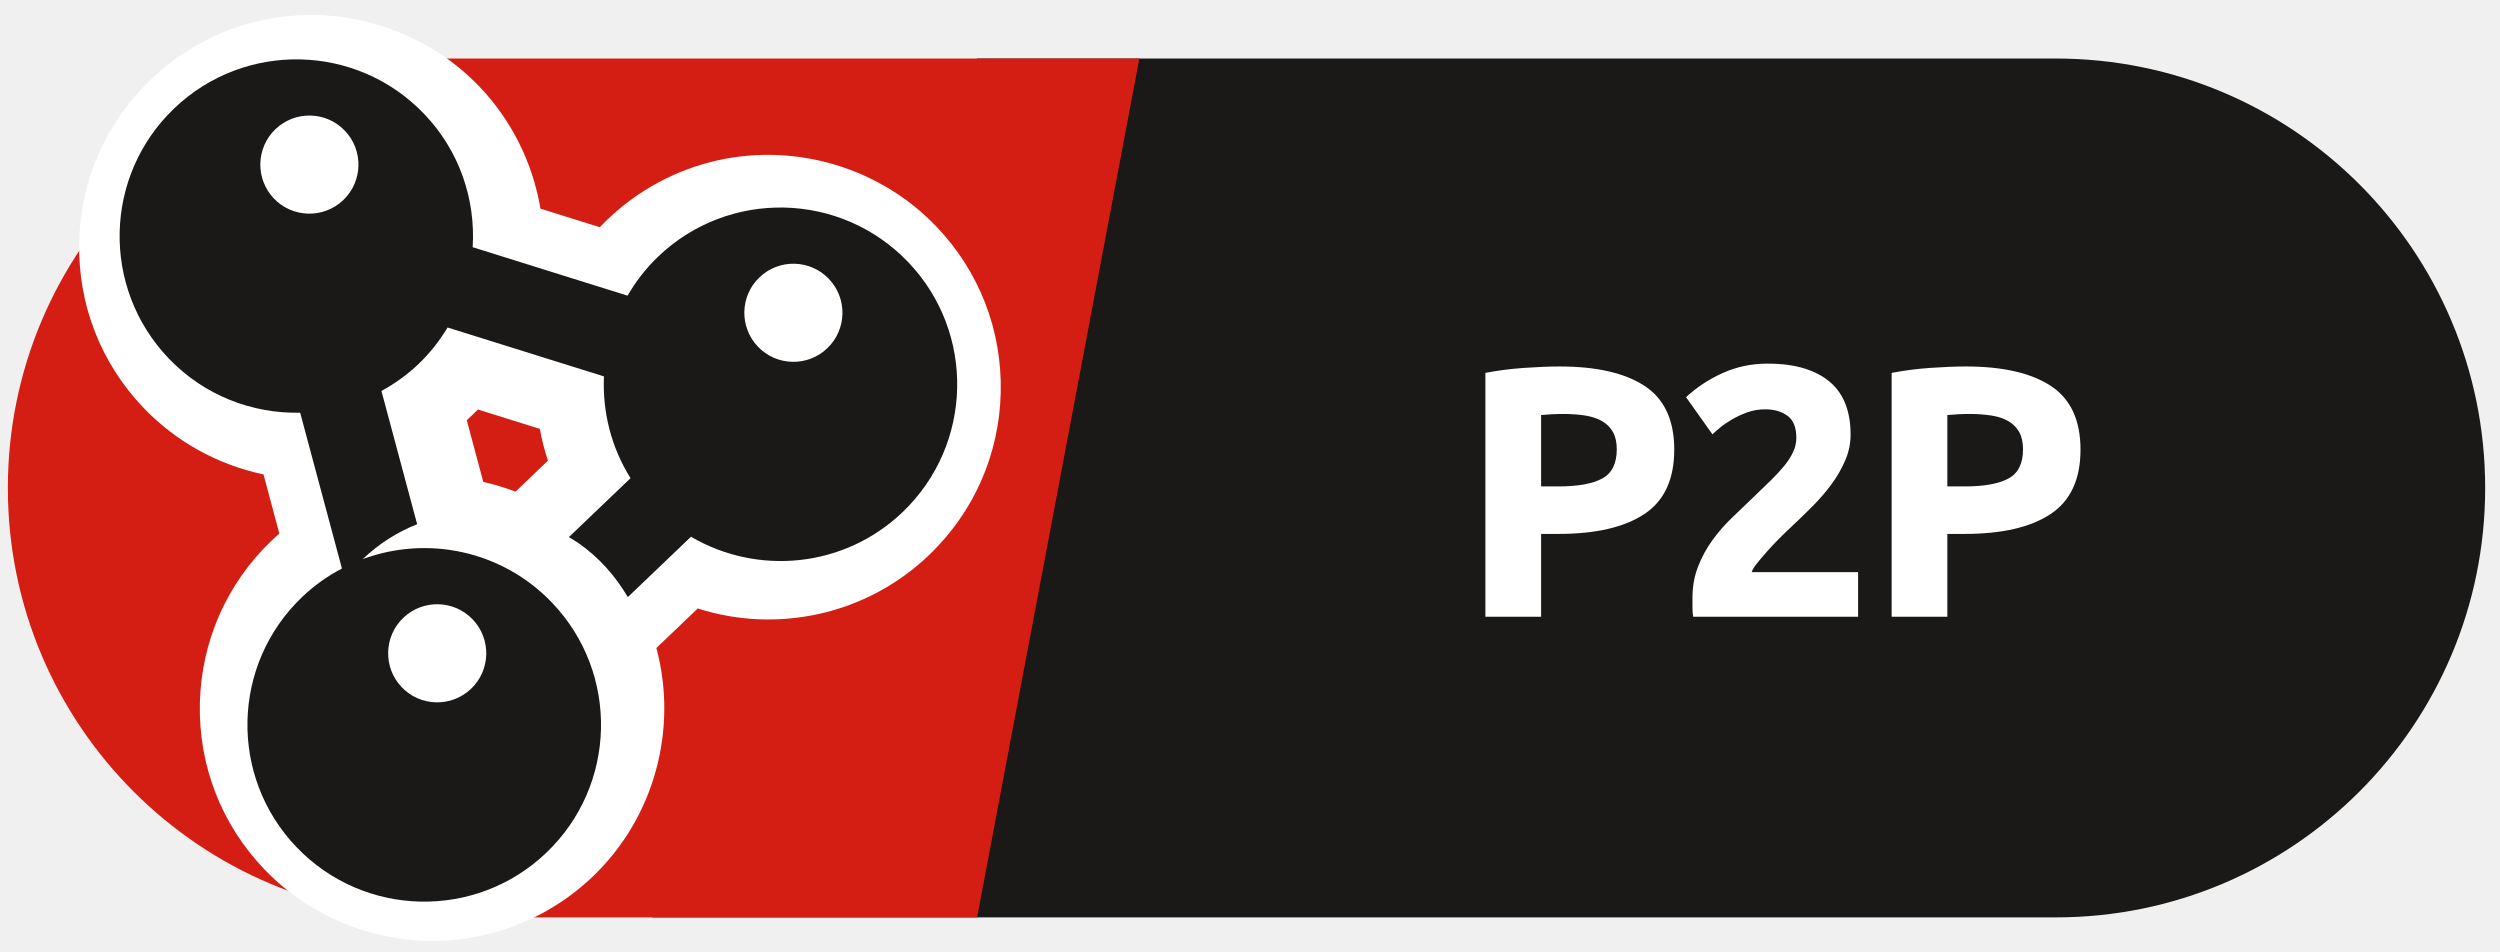
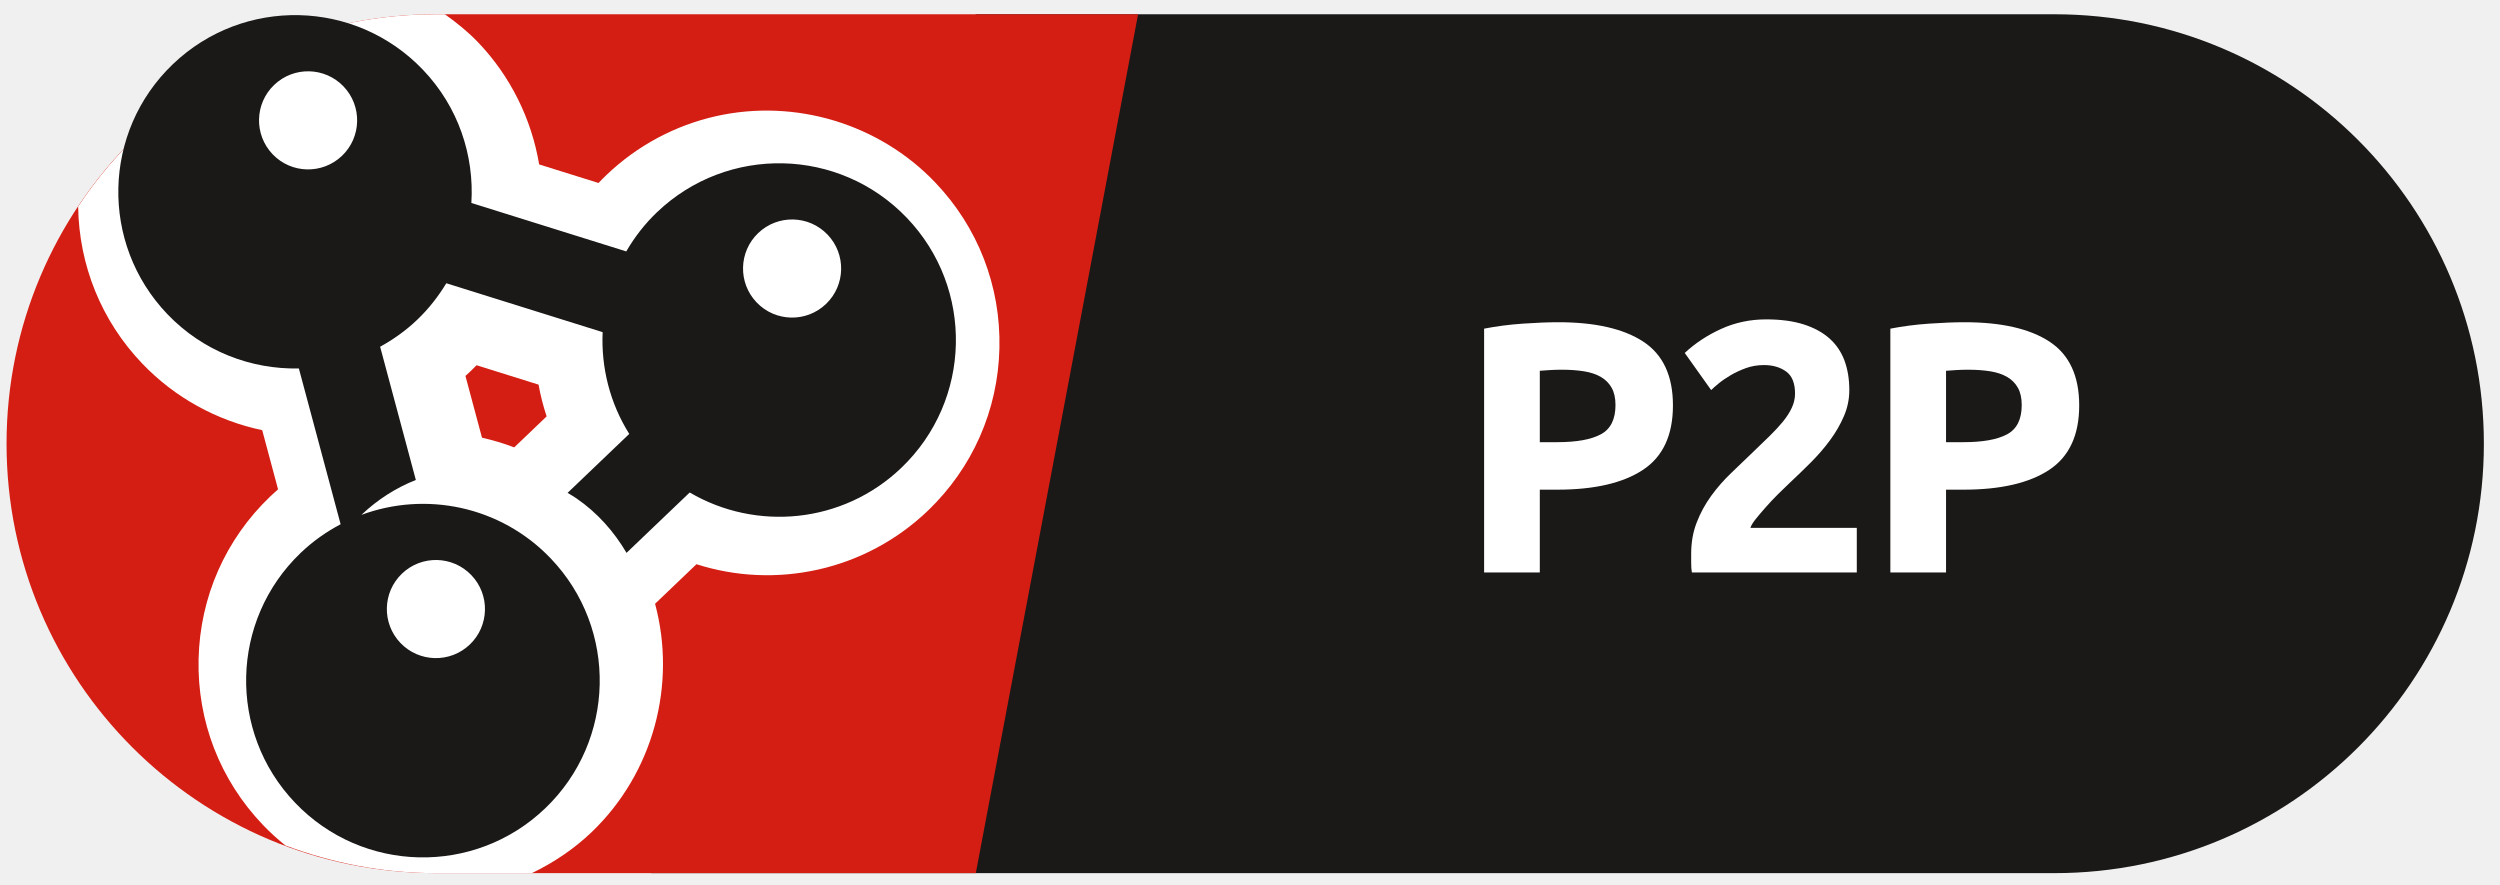
- <svg xmlns="http://www.w3.org/2000/svg" width="113px" height="43px" viewBox="0 0 113 43" version="1.1">
+ <svg xmlns="http://www.w3.org/2000/svg" width="113px" height="40px" viewBox="0 0 113 40" version="1.1">
  <defs />
  <g id="Page-1" stroke="none" stroke-width="1" fill="none" fill-rule="evenodd">
    <g id="Group">
-       <path d="M92.92,41.466 L29.496,41.466 L44.165,2.645 L92.92,2.645 C103.64,2.645 112.33,11.336 112.33,22.056 C112.33,32.776 103.64,41.466 92.92,41.466" id="Fill-38" fill="#1A1918" />
-       <path d="M44.165,41.466 L19.765,41.466 C9.045,41.466 0.355,32.776 0.355,22.056 C0.355,11.336 9.045,2.645 19.765,2.645 L51.499,2.645 L44.165,41.466" id="Fill-39" fill="#D51E13" />
-       <path d="M70.497,16.565 C72.164,16.565 73.444,16.858 74.337,17.444 C75.23,18.031 75.676,18.991 75.676,20.324 C75.676,21.669 75.225,22.64 74.321,23.237 C73.417,23.834 72.126,24.133 70.448,24.133 L69.658,24.133 L69.658,27.876 L67.14,27.876 L67.14,16.855 C67.689,16.748 68.27,16.672 68.883,16.629 C69.496,16.586 70.034,16.565 70.497,16.565 L70.497,16.565 Z M70.658,18.711 C70.475,18.711 70.295,18.716 70.118,18.727 C69.94,18.738 69.787,18.749 69.658,18.759 L69.658,21.986 L70.448,21.986 C71.32,21.986 71.976,21.868 72.417,21.631 C72.858,21.395 73.078,20.954 73.078,20.308 C73.078,19.996 73.022,19.738 72.909,19.534 C72.796,19.33 72.635,19.165 72.425,19.042 C72.215,18.918 71.959,18.832 71.658,18.783 C71.357,18.735 71.024,18.711 70.658,18.711 L70.658,18.711 Z" id="Fill-40" fill="#FFFFFF" />
-       <path d="M83.647,19.631 C83.647,20.04 83.567,20.432 83.405,20.808 C83.244,21.185 83.034,21.548 82.776,21.898 C82.518,22.248 82.227,22.583 81.904,22.906 C81.582,23.229 81.264,23.535 80.953,23.826 C80.791,23.977 80.616,24.146 80.428,24.335 C80.24,24.522 80.059,24.713 79.888,24.907 C79.715,25.101 79.562,25.281 79.428,25.448 C79.293,25.615 79.21,25.751 79.177,25.859 L83.986,25.859 L83.986,27.876 L76.532,27.876 C76.51,27.758 76.499,27.607 76.499,27.424 L76.499,27.037 C76.499,26.52 76.582,26.047 76.749,25.617 C76.916,25.186 77.134,24.786 77.402,24.415 C77.671,24.044 77.975,23.697 78.315,23.374 C78.653,23.051 78.99,22.728 79.323,22.406 C79.581,22.158 79.823,21.924 80.049,21.704 C80.275,21.484 80.474,21.268 80.646,21.059 C80.818,20.849 80.953,20.639 81.05,20.429 C81.146,20.22 81.195,20.007 81.195,19.792 C81.195,19.319 81.06,18.985 80.791,18.792 C80.522,18.598 80.189,18.501 79.791,18.501 C79.5,18.501 79.229,18.547 78.976,18.638 C78.723,18.73 78.492,18.837 78.282,18.961 C78.072,19.085 77.892,19.208 77.742,19.332 C77.591,19.456 77.478,19.555 77.402,19.631 L76.209,17.953 C76.682,17.512 77.233,17.148 77.862,16.863 C78.492,16.578 79.167,16.436 79.888,16.436 C80.544,16.436 81.108,16.511 81.582,16.662 C82.055,16.813 82.445,17.025 82.751,17.299 C83.058,17.573 83.284,17.907 83.429,18.299 C83.575,18.692 83.647,19.136 83.647,19.631" id="Fill-41" fill="#FFFFFF" />
-       <path d="M88.859,16.565 C90.526,16.565 91.806,16.858 92.699,17.444 C93.592,18.031 94.039,18.991 94.039,20.324 C94.039,21.669 93.586,22.64 92.683,23.237 C91.78,23.834 90.488,24.133 88.81,24.133 L88.02,24.133 L88.02,27.876 L85.503,27.876 L85.503,16.855 C86.052,16.748 86.632,16.672 87.245,16.629 C87.858,16.586 88.397,16.565 88.859,16.565 L88.859,16.565 Z M89.02,18.711 C88.837,18.711 88.657,18.716 88.48,18.727 C88.302,18.738 88.149,18.749 88.02,18.759 L88.02,21.986 L88.81,21.986 C89.682,21.986 90.338,21.868 90.779,21.631 C91.22,21.395 91.441,20.954 91.441,20.308 C91.441,19.996 91.384,19.738 91.271,19.534 C91.158,19.33 90.997,19.165 90.787,19.042 C90.577,18.918 90.322,18.832 90.021,18.783 C89.719,18.735 89.386,18.711 89.02,18.711 L89.02,18.711 Z" id="Fill-42" fill="#FFFFFF" />
-       <path d="M21.831,42.279 C18.259,43.076 14.47,41.93 11.943,39.286 C10.004,37.259 8.971,34.597 9.034,31.792 C9.097,28.987 10.249,26.375 12.277,24.436 C12.391,24.328 12.508,24.221 12.627,24.117 L11.911,21.444 C9.856,21.01 7.956,19.969 6.489,18.434 C4.55,16.407 3.517,13.746 3.58,10.941 C3.644,8.136 4.795,5.523 6.823,3.584 C8.207,2.262 9.922,1.342 11.784,0.926 C15.357,0.128 19.145,1.275 21.673,3.918 C23.13,5.443 24.083,7.374 24.429,9.432 L27.112,10.271 C27.229,10.147 27.35,10.025 27.474,9.907 C28.858,8.584 30.574,7.664 32.436,7.248 C36.008,6.451 39.797,7.597 42.324,10.24 C44.263,12.268 45.296,14.93 45.233,17.735 C45.17,20.539 44.018,23.152 41.99,25.091 C40.608,26.412 38.895,27.33 37.036,27.745 C35.192,28.157 33.301,28.066 31.538,27.502 L29.668,29.29 C30.647,32.936 29.598,36.938 26.793,39.62 C25.409,40.943 23.693,41.863 21.831,42.279 L21.831,42.279 Z M21.845,21.784 C22.341,21.895 22.828,22.041 23.302,22.222 L24.767,20.821 C24.612,20.353 24.489,19.873 24.401,19.385 L21.6,18.509 C21.514,18.598 21.427,18.684 21.338,18.769 C21.259,18.845 21.178,18.919 21.097,18.992 L21.845,21.784 L21.845,21.784 Z" id="Fill-43" fill="#FFFFFF" />
-       <path d="M41.051,11.849 C38.001,8.659 32.943,8.545 29.752,11.595 C29.194,12.129 28.735,12.727 28.366,13.364 L21.365,11.174 C21.499,9.026 20.779,6.83 19.174,5.152 C16.124,1.962 11.066,1.848 7.875,4.898 C4.685,7.948 4.572,13.006 7.622,16.197 C9.233,17.883 11.406,18.7 13.568,18.655 L15.455,25.696 C14.813,26.035 14.204,26.46 13.653,26.987 C10.463,30.037 10.349,35.095 13.399,38.286 C16.449,41.476 21.508,41.59 24.698,38.54 C27.888,35.49 28.002,30.431 24.952,27.241 C22.679,24.864 19.292,24.197 16.392,25.273 C17.119,24.585 17.953,24.049 18.855,23.695 L17.241,17.672 C17.837,17.344 18.405,16.943 18.92,16.45 C19.443,15.951 19.874,15.393 20.231,14.803 L27.298,17.013 C27.227,18.604 27.622,20.213 28.5,21.613 L25.713,24.278 C25.844,24.358 25.978,24.432 26.106,24.52 C27.074,25.185 27.821,26.041 28.378,26.989 L31.233,24.26 C34.236,26.023 38.156,25.673 40.797,23.148 C43.987,20.098 44.101,15.039 41.051,11.849 L41.051,11.849 Z M18.229,27.926 C19.115,27.08 20.519,27.111 21.365,27.997 C22.211,28.882 22.18,30.286 21.294,31.132 C20.409,31.978 19.005,31.947 18.159,31.062 C17.313,30.176 17.344,28.772 18.229,27.926 L18.229,27.926 Z M15.517,9.043 C14.631,9.889 13.228,9.858 12.381,8.973 C11.535,8.087 11.567,6.683 12.452,5.837 C13.337,4.991 14.741,5.022 15.587,5.908 C16.434,6.793 16.402,8.197 15.517,9.043 L15.517,9.043 Z M37.394,15.74 C36.509,16.587 35.105,16.555 34.258,15.67 C33.412,14.785 33.444,13.381 34.329,12.535 C35.214,11.688 36.618,11.72 37.464,12.605 C38.311,13.49 38.279,14.894 37.394,15.74 L37.394,15.74 Z" id="Fill-44" fill="#1A1918" />
+       <path d="M92.861,39.466 L29.437,39.466 L44.106,0.645 L92.861,0.645 C103.581,0.645 112.271,9.336 112.271,20.056 C112.271,30.776 103.581,39.466 92.861,39.466" id="Fill-35" fill="#1A1918" />
+       <path d="M44.106,39.466 L19.707,39.466 C8.987,39.466 0.296,30.776 0.296,20.056 C0.296,9.336 8.987,0.645 19.707,0.645 L51.441,0.645 L44.106,39.466" id="Fill-36" fill="#D51E13" />
+       <path d="M70.438,14.565 C72.106,14.565 73.385,14.858 74.279,15.444 C75.171,16.031 75.617,16.991 75.617,18.324 C75.617,19.669 75.166,20.64 74.262,21.237 C73.358,21.834 72.068,22.133 70.39,22.133 L69.599,22.133 L69.599,25.876 L67.082,25.876 L67.082,14.855 C67.63,14.748 68.211,14.672 68.824,14.629 C69.438,14.586 69.975,14.565 70.438,14.565 L70.438,14.565 Z M70.6,16.711 C70.416,16.711 70.236,16.716 70.059,16.727 C69.881,16.738 69.728,16.749 69.599,16.759 L69.599,19.986 L70.39,19.986 C71.261,19.986 71.917,19.868 72.358,19.631 C72.799,19.395 73.02,18.954 73.02,18.308 C73.02,17.996 72.963,17.738 72.85,17.534 C72.737,17.33 72.576,17.165 72.366,17.042 C72.156,16.918 71.901,16.832 71.6,16.783 C71.298,16.735 70.965,16.711 70.6,16.711 L70.6,16.711 Z" id="Fill-37" fill="#FFFFFF" />
+       <path d="M83.589,17.631 C83.589,18.04 83.508,18.432 83.346,18.808 C83.185,19.185 82.975,19.548 82.717,19.898 C82.459,20.248 82.169,20.583 81.846,20.906 C81.523,21.229 81.206,21.535 80.894,21.826 C80.732,21.977 80.558,22.146 80.369,22.335 C80.181,22.522 80,22.713 79.829,22.907 C79.656,23.101 79.503,23.281 79.369,23.448 C79.234,23.615 79.151,23.751 79.119,23.859 L83.927,23.859 L83.927,25.876 L76.473,25.876 C76.451,25.758 76.441,25.607 76.441,25.424 L76.441,25.037 C76.441,24.52 76.523,24.047 76.691,23.617 C76.857,23.186 77.075,22.786 77.344,22.415 C77.613,22.044 77.917,21.697 78.256,21.374 C78.595,21.051 78.931,20.728 79.264,20.406 C79.522,20.158 79.764,19.924 79.99,19.704 C80.216,19.484 80.415,19.268 80.587,19.059 C80.759,18.849 80.894,18.639 80.991,18.429 C81.087,18.22 81.136,18.007 81.136,17.792 C81.136,17.319 81.001,16.985 80.732,16.792 C80.464,16.598 80.13,16.501 79.732,16.501 C79.442,16.501 79.17,16.547 78.917,16.638 C78.664,16.73 78.433,16.837 78.224,16.961 C78.014,17.085 77.833,17.208 77.683,17.332 C77.532,17.456 77.419,17.555 77.344,17.631 L76.15,15.953 C76.623,15.512 77.175,15.148 77.804,14.863 C78.433,14.578 79.108,14.436 79.829,14.436 C80.485,14.436 81.049,14.511 81.523,14.662 C81.996,14.813 82.386,15.025 82.693,15.299 C83,15.573 83.225,15.907 83.371,16.299 C83.516,16.692 83.589,17.136 83.589,17.631" id="Fill-38" fill="#FFFFFF" />
+       <path d="M88.8,14.565 C90.468,14.565 91.748,14.858 92.64,15.444 C93.533,16.031 93.98,16.991 93.98,18.324 C93.98,19.669 93.528,20.64 92.625,21.237 C91.721,21.834 90.43,22.133 88.752,22.133 L87.961,22.133 L87.961,25.876 L85.444,25.876 L85.444,14.855 C85.993,14.748 86.574,14.672 87.186,14.629 C87.8,14.586 88.338,14.565 88.8,14.565 L88.8,14.565 Z M88.961,16.711 C88.778,16.711 88.598,16.716 88.421,16.727 C88.243,16.738 88.09,16.749 87.961,16.759 L87.961,19.986 L88.752,19.986 C89.623,19.986 90.279,19.868 90.72,19.631 C91.161,19.395 91.382,18.954 91.382,18.308 C91.382,17.996 91.325,17.738 91.212,17.534 C91.1,17.33 90.938,17.165 90.729,17.042 C90.519,16.918 90.263,16.832 89.962,16.783 C89.661,16.735 89.327,16.711 88.961,16.711 L88.961,16.711 Z" id="Fill-39" fill="#FFFFFF" />
+       <path d="M42.265,8.24 C39.738,5.597 35.949,4.45 32.377,5.248 C30.515,5.664 28.799,6.584 27.415,7.907 C27.291,8.025 27.171,8.147 27.053,8.271 L24.37,7.432 C24.024,5.374 23.071,3.443 21.614,1.918 C21.154,1.437 20.641,1.024 20.107,0.645 L19.706,0.645 C12.952,0.645 7.009,4.099 3.532,9.333 C3.57,11.993 4.582,14.502 6.43,16.434 C7.897,17.969 9.797,19.01 11.852,19.444 L12.568,22.117 C12.449,22.221 12.332,22.328 12.218,22.436 C10.19,24.375 9.039,26.987 8.976,29.792 C8.912,32.597 9.945,35.259 11.884,37.286 C12.203,37.62 12.544,37.93 12.9,38.215 C15.021,39.01 17.308,39.466 19.706,39.466 L24.041,39.466 C25.022,38.991 25.937,38.381 26.734,37.62 C29.539,34.938 30.588,30.936 29.609,27.29 L31.48,25.502 C33.242,26.066 35.133,26.157 36.977,25.745 C38.836,25.33 40.549,24.412 41.932,23.091 C43.959,21.152 45.111,18.539 45.174,15.735 C45.237,12.93 44.204,10.268 42.265,8.24 L42.265,8.24 Z M23.243,20.222 C22.769,20.041 22.282,19.895 21.786,19.784 L21.038,16.992 C21.12,16.919 21.2,16.845 21.279,16.769 C21.368,16.684 21.455,16.598 21.541,16.509 L24.343,17.385 C24.43,17.873 24.553,18.352 24.708,18.821 L23.243,20.222 L23.243,20.222 Z" id="Fill-40" fill="#FFFFFF" />
+       <path d="M40.992,9.849 C37.942,6.659 32.884,6.545 29.694,9.595 C29.135,10.129 28.677,10.727 28.307,11.364 L21.306,9.174 C21.44,7.026 20.72,4.83 19.115,3.152 C16.065,-0.038 11.007,-0.152 7.817,2.898 C4.626,5.948 4.513,11.006 7.563,14.197 C9.175,15.883 11.348,16.7 13.509,16.655 L15.396,23.696 C14.754,24.035 14.145,24.46 13.594,24.987 C10.404,28.037 10.29,33.095 13.34,36.286 C16.39,39.476 21.449,39.59 24.639,36.54 C27.829,33.49 27.943,28.431 24.893,25.241 C22.62,22.864 19.233,22.197 16.334,23.273 C17.061,22.585 17.894,22.049 18.796,21.695 L17.182,15.672 C17.779,15.344 18.346,14.943 18.861,14.45 C19.384,13.951 19.816,13.393 20.173,12.803 L27.239,15.013 C27.168,16.604 27.563,18.213 28.442,19.613 L25.654,22.278 C25.786,22.358 25.919,22.432 26.047,22.52 C27.015,23.185 27.762,24.041 28.319,24.989 L31.175,22.26 C34.177,24.023 38.097,23.673 40.738,21.148 C43.929,18.098 44.042,13.039 40.992,9.849 L40.992,9.849 Z M18.171,25.926 C19.056,25.08 20.46,25.111 21.306,25.997 C22.153,26.882 22.121,28.286 21.236,29.132 C20.35,29.978 18.947,29.947 18.1,29.062 C17.254,28.176 17.285,26.772 18.171,25.926 L18.171,25.926 Z M15.458,7.043 C14.573,7.889 13.169,7.858 12.323,6.973 C11.476,6.087 11.508,4.683 12.393,3.837 C13.279,2.991 14.682,3.022 15.529,3.908 C16.375,4.793 16.343,6.197 15.458,7.043 L15.458,7.043 Z M37.335,13.74 C36.45,14.587 35.046,14.555 34.2,13.67 C33.353,12.785 33.385,11.381 34.27,10.535 C35.155,9.688 36.559,9.72 37.406,10.605 C38.252,11.49 38.22,12.894 37.335,13.74 L37.335,13.74 Z" id="Fill-41" fill="#1A1918" />
    </g>
  </g>
</svg>
